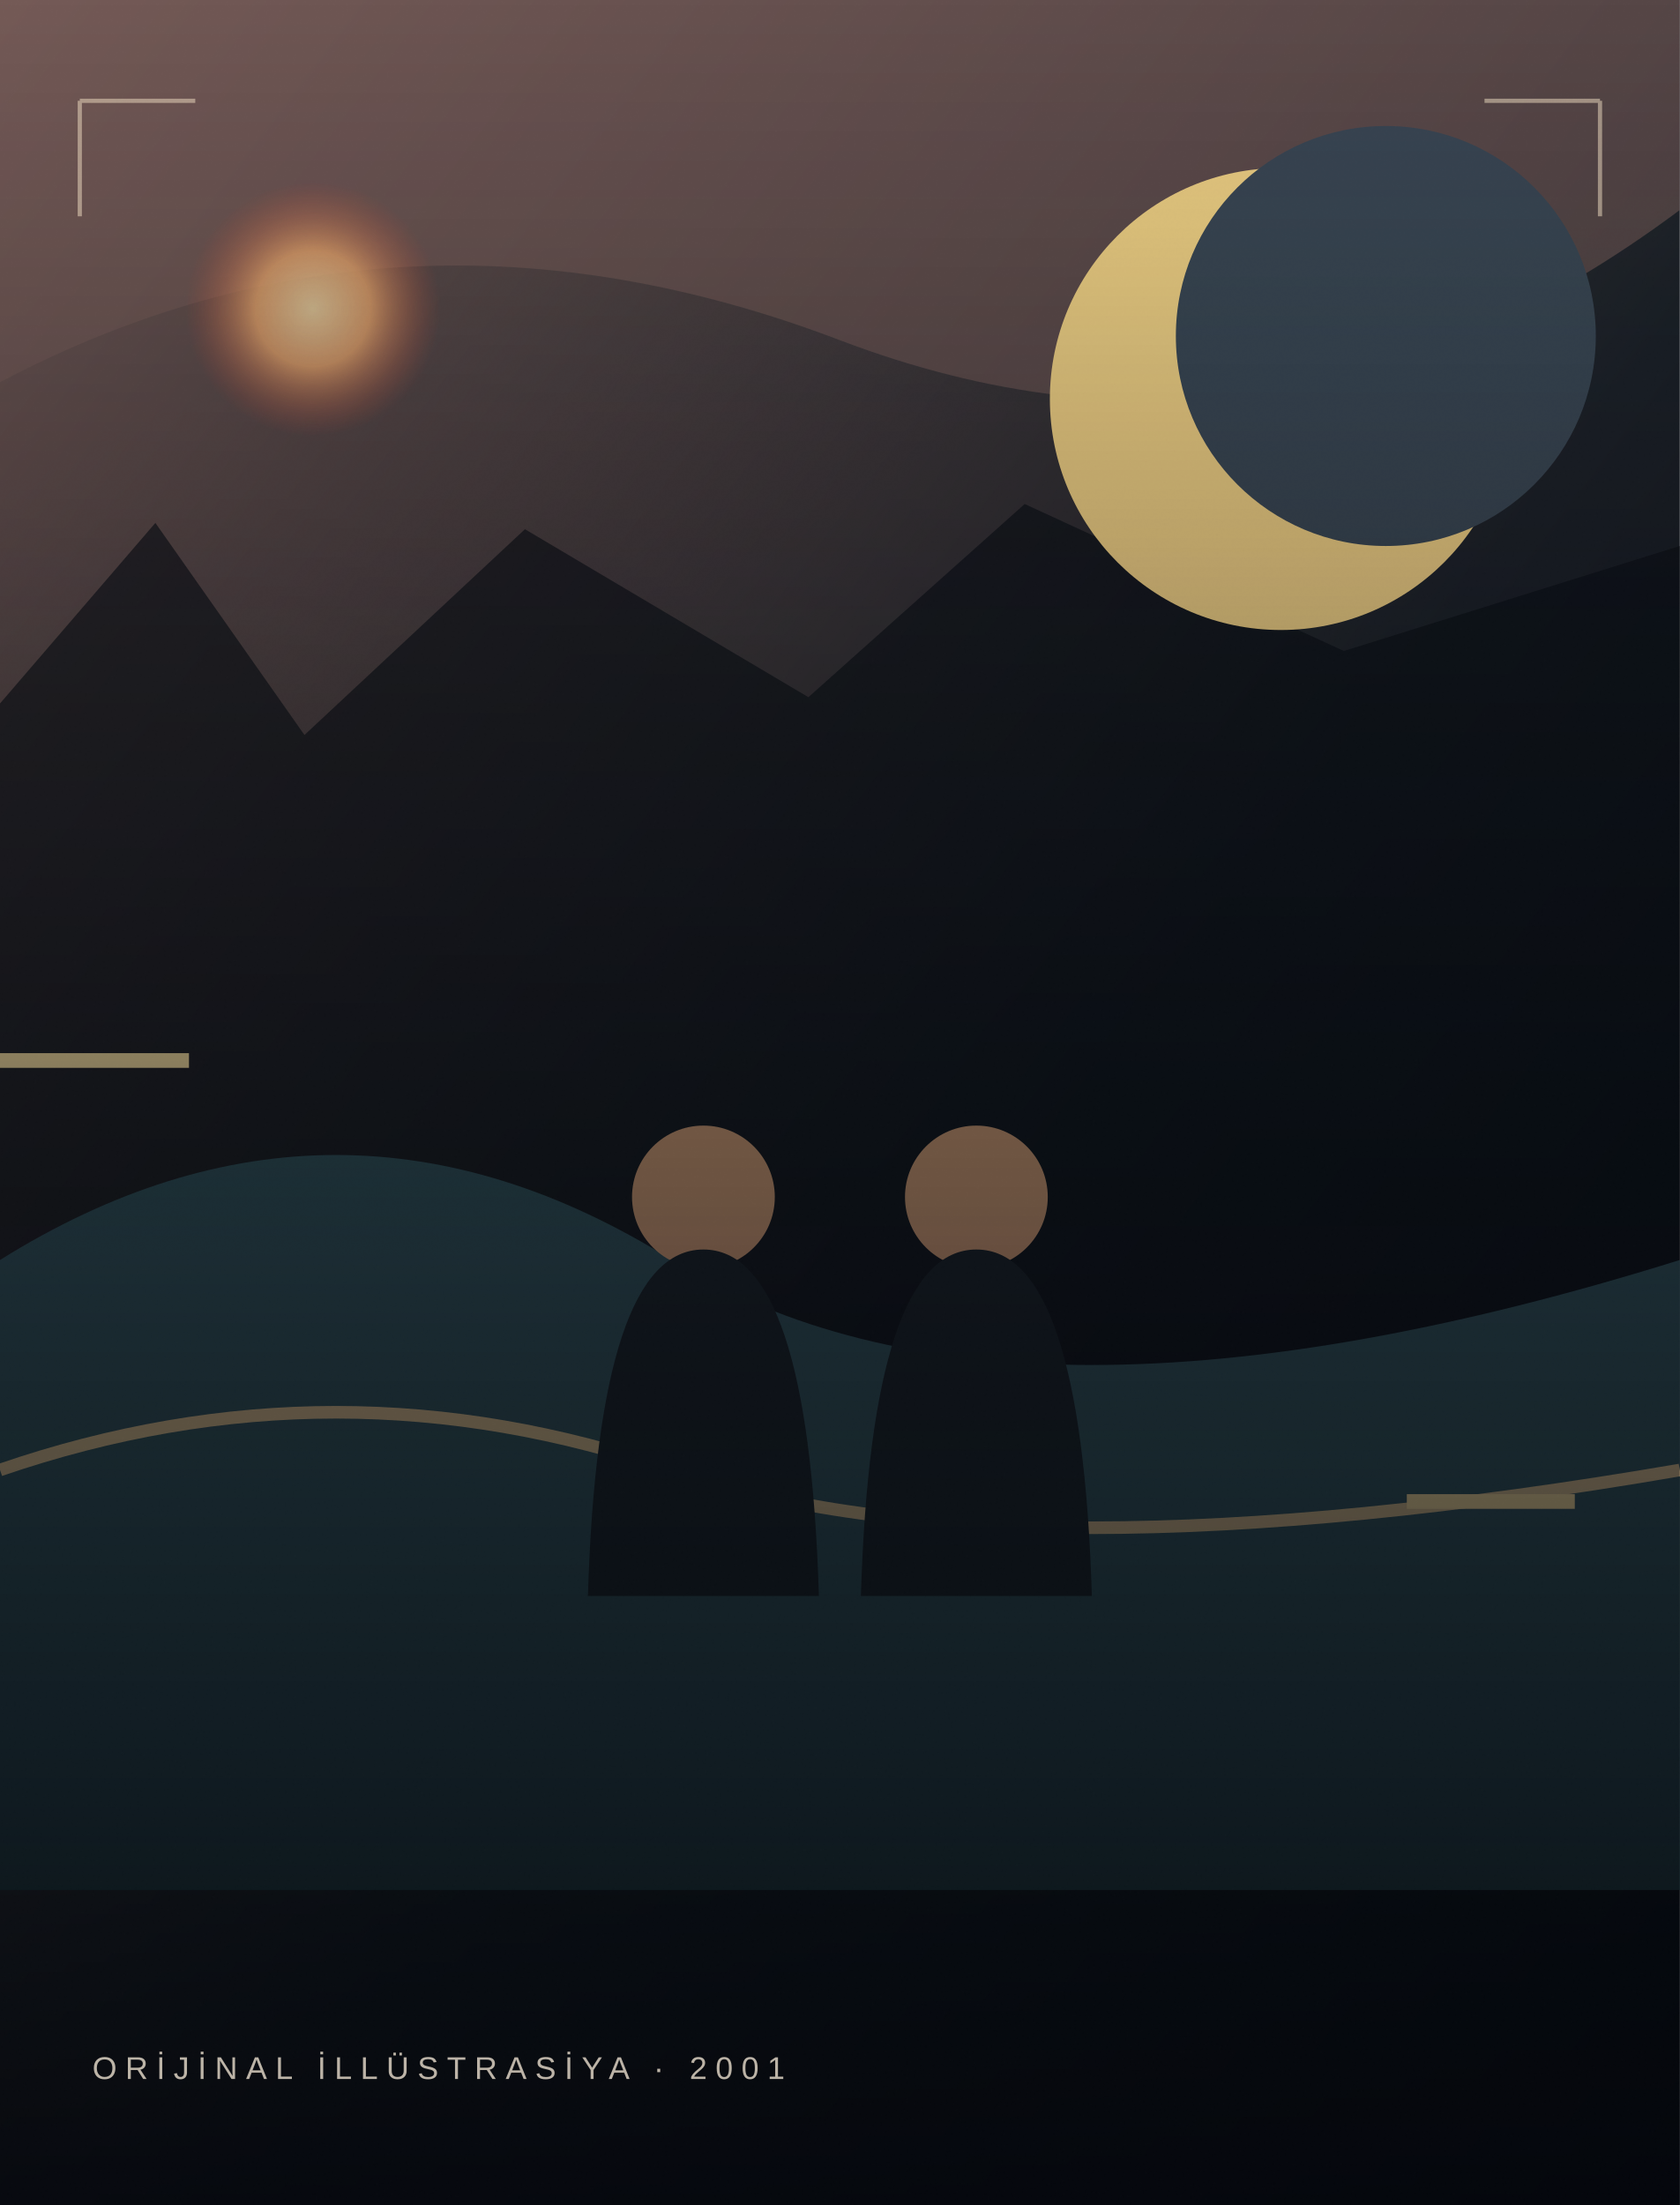
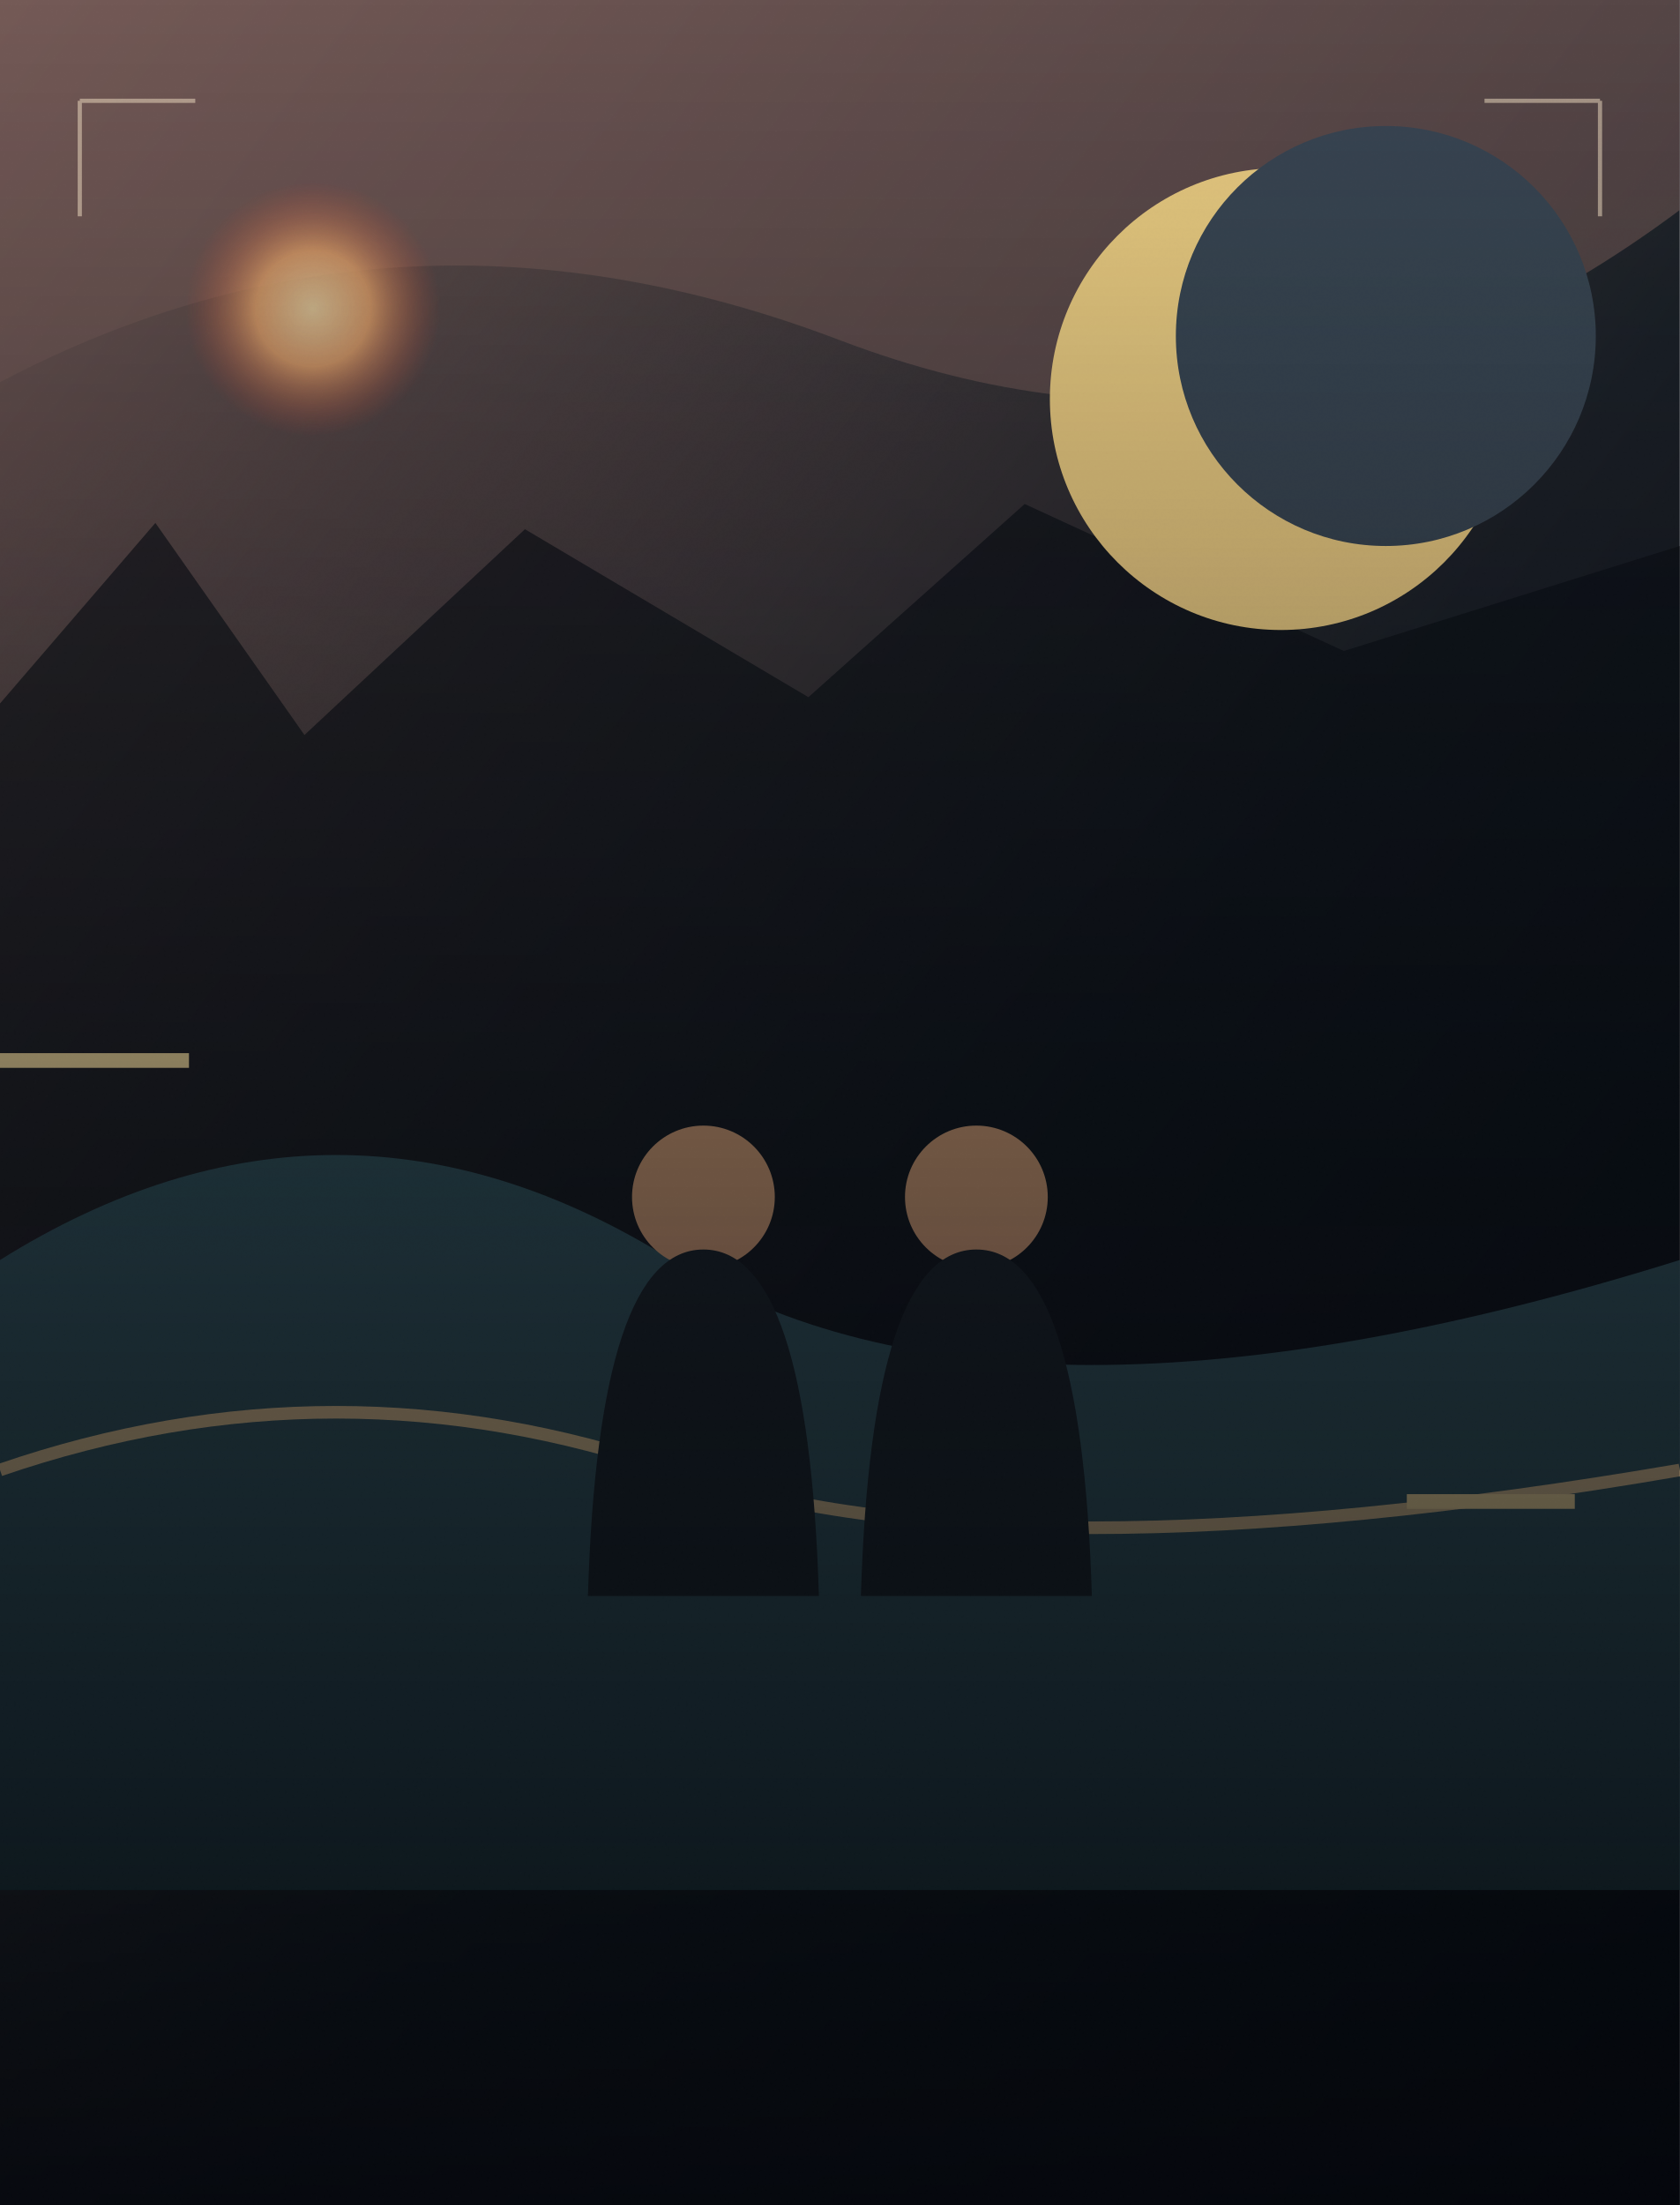
<svg xmlns="http://www.w3.org/2000/svg" width="800" height="1050" viewBox="0 0 800 1050" role="img" aria-labelledby="title desc">
  <defs>
    <linearGradient id="bg" x1="0" y1="0" x2="1" y2="1">
      <stop stop-color="#745a56" />
      <stop offset=".57" stop-color="#1b2027" />
      <stop offset="1" stop-color="#080b11" />
    </linearGradient>
    <radialGradient id="sun">
      <stop stop-color="#f4d7a2" />
      <stop offset=".45" stop-color="#e7a46b" />
      <stop offset="1" stop-color="#b44b3c" stop-opacity="0" />
    </radialGradient>
    <linearGradient id="shade" x2="0" y2="1">
      <stop stop-color="#03060b" stop-opacity="0" />
      <stop offset="1" stop-color="#03060b" stop-opacity=".9" />
    </linearGradient>
    <filter id="grain">
      <feTurbulence type="fractalNoise" baseFrequency=".8" numOctaves="2" stitchTiles="stitch" />
      <feColorMatrix values=".3 0 0 0 0 .3 0 0 0 0 .3 0 0 0 0 0 0 0 .12 0" />
    </filter>
  </defs>
  <rect width="800" height="1050" fill="url(#bg)" />
  <path d="M0 182Q190 82 400 162T800 100V0H0Z" fill="#745a56" opacity=".6" />
  <circle cx="149" cy="147" r="61" fill="url(#sun)" opacity=".82" />
  <path d="M0 335 74 249 145 350 250 252 385 332 488 240 640 310 800 260 800 900 0 900Z" fill="#090d13" opacity=".66" />
  <path d="M0 600q160-100 320 0t480 0v300H0Z" fill="#31515a" />
  <path d="M0 700q160-55 320 0t480 0" fill="none" stroke="#d4b98b" stroke-width="6" />
  <circle cx="610" cy="190" r="110" fill="#efcf83" />
  <circle cx="660" cy="160" r="100" fill="#394653" />
  <circle cx="335" cy="570" r="34" fill="#ce9a73" />
  <circle cx="465" cy="570" r="34" fill="#ce9a73" />
  <path d="M280 760q5-165 55-165t55 165m20 0q5-165 55-165t55 165" fill="#192127" />
  <path d="M0 505h90m580 210h80" stroke="#f3d89b" stroke-width="7" />
  <rect width="800" height="1050" fill="url(#shade)" />
  <path d="M38 48h55m-55 0v55m724-55h-55m55 0v55" fill="none" stroke="#f5e3c7" stroke-opacity=".5" stroke-width="2" />
-   <text x="44" y="990" fill="#f6ead7" fill-opacity=".76" font-family="Arial,sans-serif" font-size="15" letter-spacing="4">ORİJİNAL İLLÜSTRASİYA · 2001</text>
  <rect width="800" height="1050" filter="url(#grain)" opacity=".15" />
</svg>
